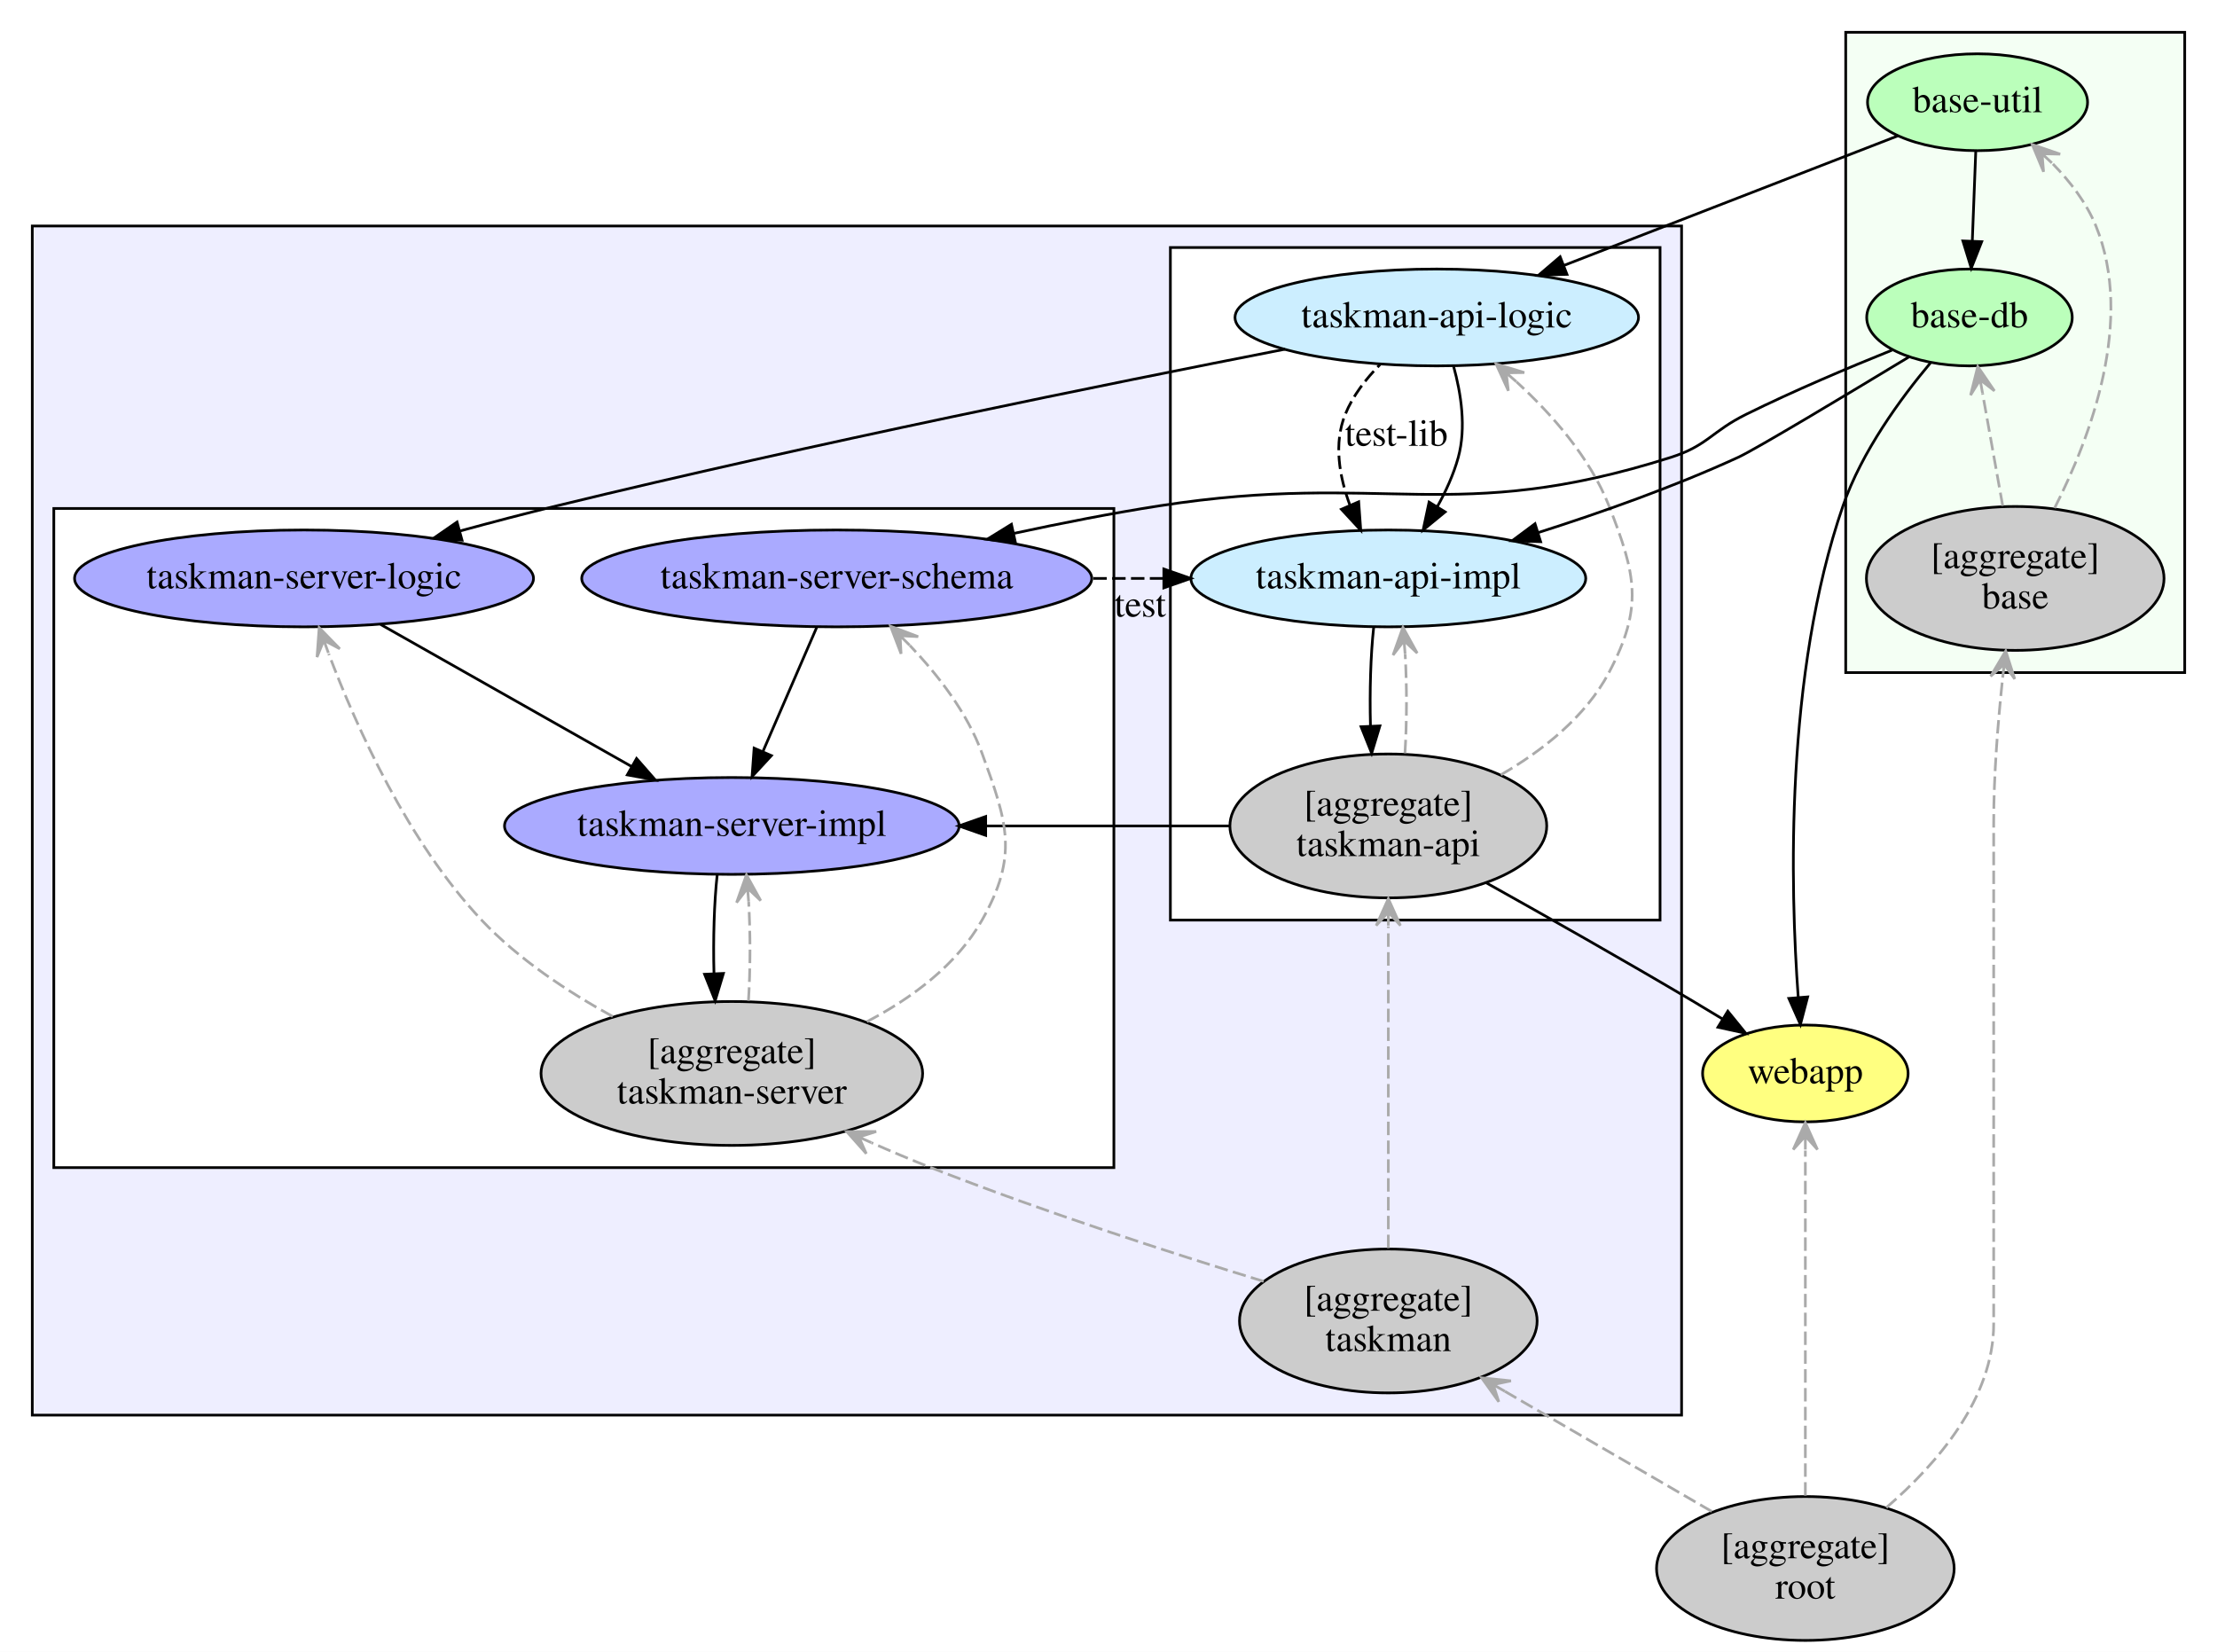
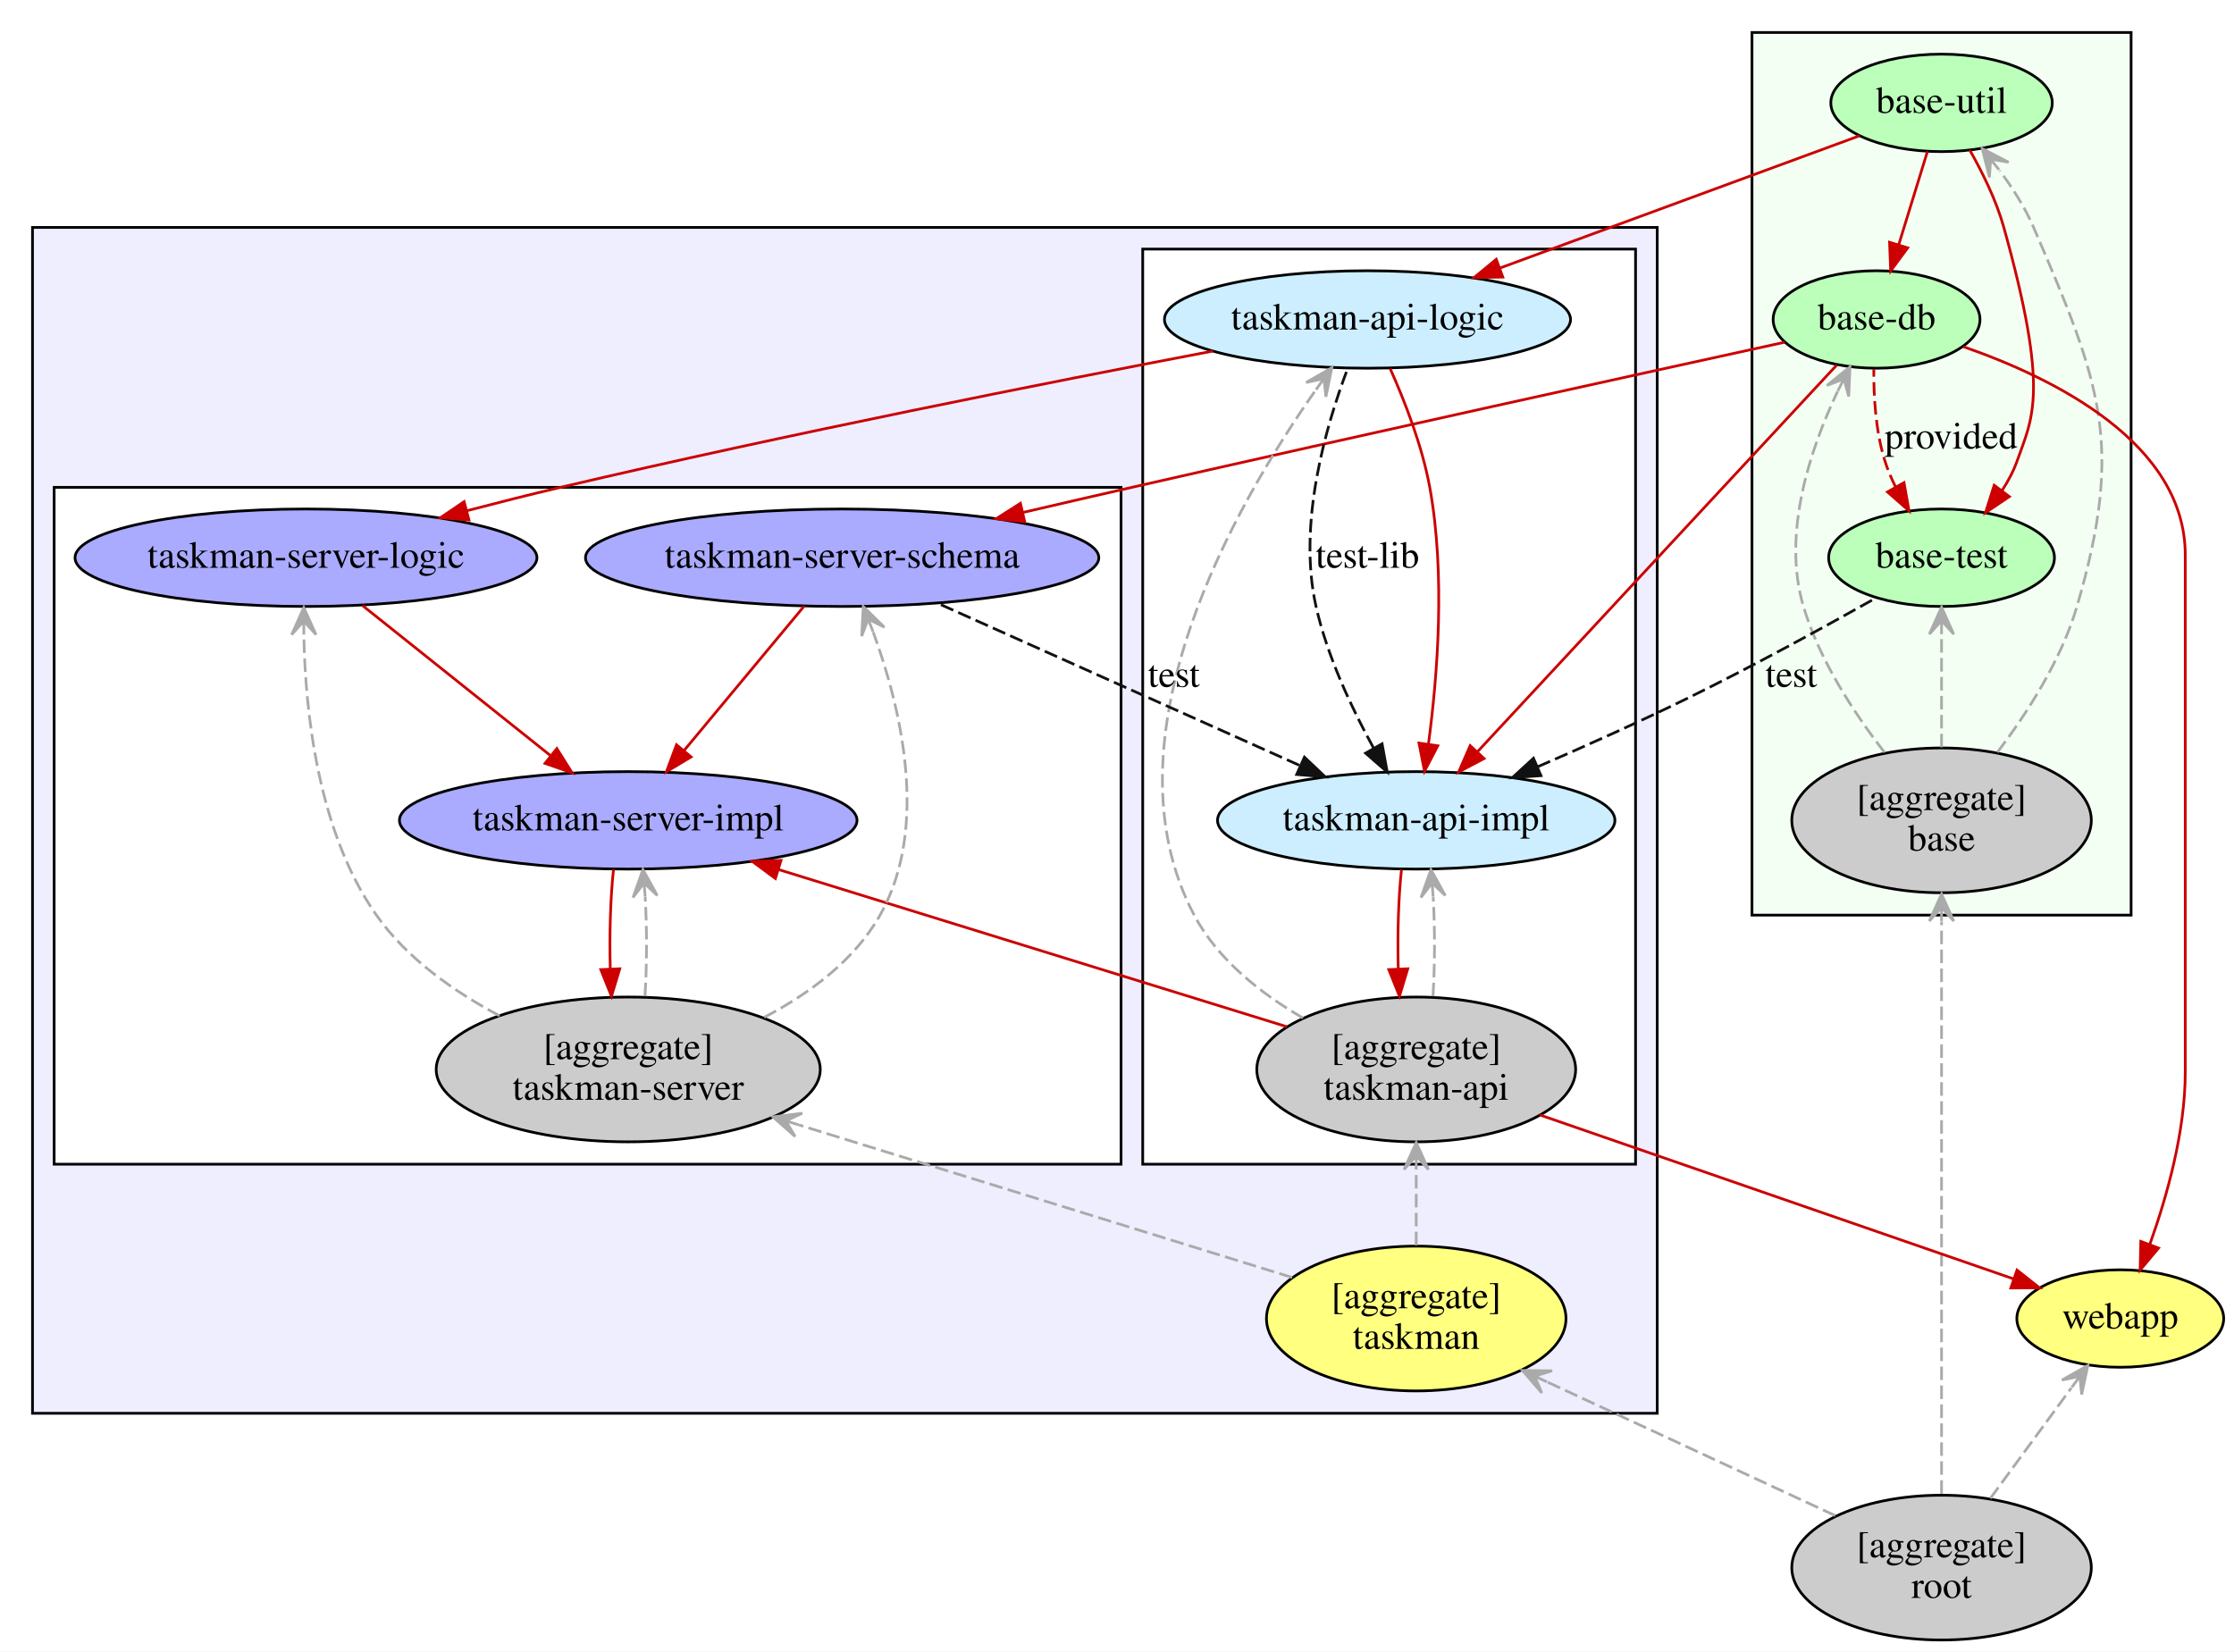
- <svg xmlns="http://www.w3.org/2000/svg" width="824pt" height="614pt" viewBox="0.00 0.00 824.00 614.00">
-   <g id="graph0" class="graph" transform="scale(1 1) rotate(0) translate(4 610)">
-     <polygon fill="white" stroke="none" points="-4,4 -4,-610 820,-610 820,4 -4,4" />
+ <svg xmlns="http://www.w3.org/2000/svg" width="825pt" height="610pt" viewBox="0.00 0.00 825.00 610.00">
+   <g id="graph0" class="graph" transform="scale(1 1) rotate(0) translate(4 606)">
+     <polygon fill="white" stroke="none" points="-4,4 -4,-606 821,-606 821,4 -4,4" />
    <g id="clust1" class="cluster">
-       <polygon fill="#f4fff4" stroke="black" points="682,-360 682,-598 808,-598 808,-360 682,-360" />
+       <polygon fill="#f4fff4" stroke="black" points="643,-268 643,-594 783,-594 783,-268 643,-268" />
    </g>
    <g id="clust2" class="cluster">
-       <polygon fill="#eeeeff" stroke="black" points="8,-84 8,-526 621,-526 621,-84 8,-84" />
+       <polygon fill="#eeeeff" stroke="black" points="8,-84 8,-522 608,-522 608,-84 8,-84" />
    </g>
    <g id="clust3" class="cluster">
-       <polygon fill="white" stroke="black" points="16,-176 16,-421 410,-421 410,-176 16,-176" />
+       <polygon fill="white" stroke="black" points="16,-176 16,-426 410,-426 410,-176 16,-176" />
    </g>
    <g id="clust4" class="cluster">
-       <polygon fill="white" stroke="black" points="431,-268 431,-518 613,-518 613,-268 431,-268" />
+       <polygon fill="white" stroke="black" points="418,-176 418,-514 600,-514 600,-176 418,-176" />
    </g>
    <g id="node1" class="node">
-       <ellipse fill="#cccccc" stroke="black" cx="745" cy="-395" rx="55.309" ry="26.741" />
-       <text text-anchor="middle" x="745" y="-398.8" font-family="Times,serif" font-size="14.00">[aggregate]</text>
-       <text text-anchor="middle" x="745" y="-383.8" font-family="Times,serif" font-size="14.00">base</text>
+       <ellipse fill="#cccccc" stroke="black" cx="713" cy="-303" rx="55.309" ry="26.741" />
+       <text text-anchor="middle" x="713" y="-306.8" font-family="Times,serif" font-size="14.00">[aggregate]</text>
+       <text text-anchor="middle" x="713" y="-291.8" font-family="Times,serif" font-size="14.00">base</text>
    </g>
    <g id="node2" class="node">
-       <ellipse fill="#bbffbb" stroke="black" cx="731" cy="-572" rx="40.893" ry="18" />
-       <text text-anchor="middle" x="731" y="-568.3" font-family="Times,serif" font-size="14.00">base-util</text>
+       <ellipse fill="#bbffbb" stroke="black" cx="713" cy="-568" rx="40.893" ry="18" />
+       <text text-anchor="middle" x="713" y="-564.3" font-family="Times,serif" font-size="14.00">base-util</text>
+     </g>
+     <g id="edge26" class="edge">
+       <path fill="none" stroke="#aaaaaa" stroke-dasharray="5,2" d="M733.658,-328.181C744.711,-342.742 757.211,-362.242 763,-382 780.609,-442.101 771.739,-464.466 747,-522 743.862,-529.297 739.299,-536.489 734.528,-542.909" />
+       <polygon fill="#aaaaaa" stroke="#aaaaaa" points="728.009,-551.122 730.701,-540.492 731.118,-547.206 734.226,-543.289 734.226,-543.289 734.226,-543.289 731.118,-547.206 737.751,-546.087 728.009,-551.122 728.009,-551.122" />
+     </g>
+     <g id="node3" class="node">
+       <ellipse fill="#bbffbb" stroke="black" cx="689" cy="-488" rx="38.194" ry="18" />
+       <text text-anchor="middle" x="689" y="-484.3" font-family="Times,serif" font-size="14.00">base-db</text>
+     </g>
+     <g id="edge27" class="edge">
+       <path fill="none" stroke="#aaaaaa" stroke-dasharray="5,2" d="M691.935,-328.114C680.663,-342.652 667.913,-362.152 662,-382 653.984,-408.906 664.475,-440.103 674.628,-461.458" />
+       <polygon fill="#aaaaaa" stroke="#aaaaaa" points="679.201,-470.526 670.68,-463.623 676.95,-466.061 674.698,-461.597 674.698,-461.597 674.698,-461.597 676.95,-466.061 678.716,-459.57 679.201,-470.526 679.201,-470.526" />
+     </g>
+     <g id="node4" class="node">
+       <ellipse fill="#bbffbb" stroke="black" cx="713" cy="-400" rx="41.693" ry="18" />
+       <text text-anchor="middle" x="713" y="-396.3" font-family="Times,serif" font-size="14.00">base-test</text>
+     </g>
+     <g id="edge28" class="edge">
+       <path fill="none" stroke="#aaaaaa" stroke-dasharray="5,2" d="M713,-329.959C713,-342.835 713,-358.39 713,-371.473" />
+       <polygon fill="#aaaaaa" stroke="#aaaaaa" points="713,-381.769 708.5,-371.769 713,-376.769 713,-371.769 713,-371.769 713,-371.769 713,-376.769 717.5,-371.769 713,-381.769 713,-381.769" />
+     </g>
+     <g id="edge1" class="edge">
+       <path fill="none" stroke="#cc0000" d="M697.25,-515.811C700.749,-527.185 704.722,-540.098 707.803,-550.108" />
+       <polygon fill="#cc0000" stroke="#cc0000" points="700.494,-514.453 694.208,-505.925 693.803,-516.512 700.494,-514.453" />
+     </g>
+     <g id="edge2" class="edge">
+       <path fill="none" stroke="#cc0000" d="M735.387,-424.88C737.673,-428.399 739.648,-432.145 741,-436 746.514,-451.718 753.01,-460.991 736,-522 733.22,-531.973 728.116,-542.313 723.421,-550.563" />
+       <polygon fill="#cc0000" stroke="#cc0000" points="738.035,-422.577 729.243,-416.665 732.429,-426.769 738.035,-422.577" />
+     </g>
+     <g id="edge3" class="edge">
+       <path fill="none" stroke="#cc0000" stroke-dasharray="5,2" d="M696.073,-426.038C694.455,-429.285 693.035,-432.649 692,-436 688.649,-446.847 687.899,-459.597 687.987,-469.635" />
+       <polygon fill="#cc0000" stroke="#cc0000" points="699.132,-427.738 700.997,-417.309 693.035,-424.299 699.132,-427.738" />
+       <text text-anchor="middle" x="716.5" y="-440.3" font-family="Times,serif" font-size="14.00">provided</text>
+     </g>
+     <g id="node5" class="node">
+       <ellipse fill="#aaaaff" stroke="black" cx="307" cy="-400" rx="94.783" ry="18" />
+       <text text-anchor="middle" x="307" y="-396.3" font-family="Times,serif" font-size="14.00">taskman-server-schema</text>
+     </g>
+     <g id="edge4" class="edge">
+       <path fill="none" stroke="#cc0000" d="M373.911,-416.755C387.188,-419.847 401.031,-423.047 414,-426 500.783,-445.762 603.165,-468.257 655.104,-479.61" />
+       <polygon fill="#cc0000" stroke="#cc0000" points="374.425,-413.281 363.891,-414.418 372.834,-420.098 374.425,-413.281" />
+     </g>
+     <g id="node6" class="node">
+       <ellipse fill="#aaaaff" stroke="black" cx="228" cy="-303" rx="84.485" ry="18" />
+       <text text-anchor="middle" x="228" y="-299.3" font-family="Times,serif" font-size="14.00">taskman-server-impl</text>
+     </g>
+     <g id="edge15" class="edge">
+       <path fill="none" stroke="#cc0000" d="M248.608,-328.782C262.581,-345.585 280.679,-367.349 292.999,-382.163" />
+       <polygon fill="#cc0000" stroke="#cc0000" points="251.209,-326.435 242.124,-320.984 245.826,-330.911 251.209,-326.435" />
+     </g>
+     <g id="node7" class="node">
+       <ellipse fill="#aaaaff" stroke="black" cx="109" cy="-400" rx="85.285" ry="18" />
+       <text text-anchor="middle" x="109" y="-396.3" font-family="Times,serif" font-size="14.00">taskman-server-logic</text>
+     </g>
+     <g id="edge13" class="edge">
+       <path fill="none" stroke="#cc0000" d="M199.177,-327.01C177.784,-344.089 149.108,-366.981 129.89,-382.323" />
+       <polygon fill="#cc0000" stroke="#cc0000" points="201.64,-329.522 207.272,-320.548 197.273,-324.051 201.64,-329.522" />
+     </g>
+     <g id="node9" class="node">
+       <ellipse fill="#cccccc" stroke="black" cx="519" cy="-211" rx="58.88" ry="26.741" />
+       <text text-anchor="middle" x="519" y="-214.8" font-family="Times,serif" font-size="14.00">[aggregate]</text>
+       <text text-anchor="middle" x="519" y="-199.8" font-family="Times,serif" font-size="14.00">taskman-api</text>
+     </g>
+     <g id="edge14" class="edge">
+       <path fill="none" stroke="#cc0000" d="M283.646,-284.79C337.989,-267.983 419.815,-242.676 471.273,-226.761" />
+       <polygon fill="#cc0000" stroke="#cc0000" points="282.351,-281.527 273.832,-287.825 284.42,-288.214 282.351,-281.527" />
+     </g>
+     <g id="node11" class="node">
+       <ellipse fill="#cceeff" stroke="black" cx="501" cy="-488" rx="74.987" ry="18" />
+       <text text-anchor="middle" x="501" y="-484.3" font-family="Times,serif" font-size="14.00">taskman-api-logic</text>
+     </g>
+     <g id="edge12" class="edge">
+       <path fill="none" stroke="#cc0000" d="M168.51,-417.385C179.928,-420.37 191.812,-423.369 203,-426 286.408,-445.611 383.793,-464.866 443.934,-476.34" />
+       <polygon fill="#cc0000" stroke="#cc0000" points="169.187,-413.944 158.624,-414.774 167.399,-420.712 169.187,-413.944" />
+     </g>
+     <g id="node8" class="node">
+       <ellipse fill="#cccccc" stroke="black" cx="228" cy="-211" rx="70.922" ry="26.741" />
+       <text text-anchor="middle" x="228" y="-214.8" font-family="Times,serif" font-size="14.00">[aggregate]</text>
+       <text text-anchor="middle" x="228" y="-199.8" font-family="Times,serif" font-size="14.00">taskman-server</text>
    </g>
    <g id="edge23" class="edge">
-       <path fill="none" stroke="#aaaaaa" stroke-dasharray="5,2" d="M759.644,-421.162C773.193,-447.895 789.252,-491.038 775,-526 771.502,-534.581 765.492,-542.416 759.019,-549.057" />
-       <polygon fill="#aaaaaa" stroke="#aaaaaa" points="751.33,-556.277 755.539,-546.151 754.975,-552.854 758.62,-549.432 758.62,-549.432 758.62,-549.432 754.975,-552.854 761.7,-552.712 751.33,-556.277 751.33,-556.277" />
-     </g>
-     <g id="node3" class="node">
-       <ellipse fill="#bbffbb" stroke="black" cx="728" cy="-492" rx="38.194" ry="18" />
-       <text text-anchor="middle" x="728" y="-488.3" font-family="Times,serif" font-size="14.00">base-db</text>
+       <path fill="none" stroke="#aaaaaa" stroke-dasharray="5,2" d="M278.205,-230.245C294.856,-238.974 311.542,-251.264 321,-268 339.342,-300.454 328.654,-344.683 318.466,-372.538" />
+       <polygon fill="#aaaaaa" stroke="#aaaaaa" points="314.79,-382.008 314.214,-371.057 316.599,-377.347 318.409,-372.686 318.409,-372.686 318.409,-372.686 316.599,-377.347 322.604,-374.314 314.79,-382.008 314.79,-382.008" />
+     </g>
+     <g id="edge16" class="edge">
+       <path fill="none" stroke="#cc0000" d="M221.363,-248.318C221.031,-260.937 221.431,-274.504 222.563,-284.842" />
+       <polygon fill="#cc0000" stroke="#cc0000" points="224.872,-248.175 221.814,-238.032 217.879,-247.869 224.872,-248.175" />
+     </g>
+     <g id="edge22" class="edge">
+       <path fill="none" stroke="#aaaaaa" stroke-dasharray="5,2" d="M234.186,-238.032C234.913,-249.558 234.937,-263.118 234.258,-274.779" />
+       <polygon fill="#aaaaaa" stroke="#aaaaaa" points="233.437,-284.842 229.765,-274.509 233.844,-279.858 234.25,-274.875 234.25,-274.875 234.25,-274.875 233.844,-279.858 238.735,-275.241 233.437,-284.842 233.437,-284.842" />
+     </g>
+     <g id="edge21" class="edge">
+       <path fill="none" stroke="#aaaaaa" stroke-dasharray="5,2" d="M180.491,-230.819C163.728,-239.711 146.267,-251.961 135,-268 113.373,-298.788 108.717,-343.179 108.206,-371.558" />
+       <polygon fill="#aaaaaa" stroke="#aaaaaa" points="108.187,-381.589 103.706,-371.58 108.197,-376.589 108.206,-371.589 108.206,-371.589 108.206,-371.589 108.197,-376.589 112.706,-371.597 108.187,-381.589 108.187,-381.589" />
+     </g>
+     <g id="node10" class="node">
+       <ellipse fill="#cceeff" stroke="black" cx="519" cy="-303" rx="73.387" ry="18" />
+       <text text-anchor="middle" x="519" y="-299.3" font-family="Times,serif" font-size="14.00">taskman-api-impl</text>
+     </g>
+     <g id="edge11" class="edge">
+       <path fill="none" stroke="#cc0000" d="M512.363,-248.318C512.031,-260.937 512.431,-274.504 513.563,-284.842" />
+       <polygon fill="#cc0000" stroke="#cc0000" points="515.872,-248.175 512.814,-238.032 508.879,-247.869 515.872,-248.175" />
+     </g>
+     <g id="edge20" class="edge">
+       <path fill="none" stroke="#aaaaaa" stroke-dasharray="5,2" d="M525.186,-238.032C525.913,-249.558 525.937,-263.118 525.258,-274.779" />
+       <polygon fill="#aaaaaa" stroke="#aaaaaa" points="524.437,-284.842 520.765,-274.509 524.844,-279.858 525.25,-274.875 525.25,-274.875 525.25,-274.875 524.844,-279.858 529.735,-275.241 524.437,-284.842 524.437,-284.842" />
+     </g>
+     <g id="edge19" class="edge">
+       <path fill="none" stroke="#aaaaaa" stroke-dasharray="5,2" d="M477.186,-230.001C461.646,-238.997 445.693,-251.536 437,-268 402.466,-333.404 452.355,-419.904 481.887,-461.933" />
+       <polygon fill="#aaaaaa" stroke="#aaaaaa" points="487.842,-470.203 478.347,-464.718 484.92,-466.146 481.999,-462.088 481.999,-462.088 481.999,-462.088 484.92,-466.146 485.65,-459.459 487.842,-470.203 487.842,-470.203" />
+     </g>
+     <g id="edge7" class="edge">
+       <path fill="none" stroke="#cc0000" d="M541.741,-328.48C577.186,-366.636 644.615,-439.22 674.322,-471.199" />
+       <polygon fill="#cc0000" stroke="#cc0000" points="544.059,-325.833 534.688,-320.888 538.93,-330.597 544.059,-325.833" />
+     </g>
+     <g id="edge10" class="edge">
+       <path fill="none" stroke="#111111" stroke-dasharray="5,2" d="M563.853,-322.797C581.225,-330.32 601.181,-339.265 619,-348 643.173,-359.851 670.119,-374.638 688.942,-385.234" />
+       <polygon fill="#111111" stroke="#111111" points="565.068,-319.509 554.499,-318.773 562.302,-325.94 565.068,-319.509" />
+       <text text-anchor="middle" x="657.5" y="-352.3" font-family="Times,serif" font-size="14.00">test</text>
+     </g>
+     <g id="edge9" class="edge">
+       <path fill="none" stroke="#111111" stroke-dasharray="5,2" d="M475.803,-323.357C436.397,-341.016 378.88,-366.79 342.2,-383.226" />
+       <polygon fill="#111111" stroke="#111111" points="477.714,-326.336 485.408,-319.053 474.851,-319.948 477.714,-326.336" />
+       <text text-anchor="middle" x="429.5" y="-352.3" font-family="Times,serif" font-size="14.00">test</text>
+     </g>
+     <g id="edge6" class="edge">
+       <path fill="none" stroke="#cc0000" d="M523.525,-331.285C526.848,-356.169 529.861,-393.845 524,-426 521.199,-441.366 514.735,-457.891 509.37,-469.861" />
+       <polygon fill="#cc0000" stroke="#cc0000" points="526.953,-330.534 522.057,-321.138 520.025,-331.536 526.953,-330.534" />
+     </g>
+     <g id="edge8" class="edge">
+       <path fill="none" stroke="#111111" stroke-dasharray="5,2" d="M503.181,-329.834C495.106,-344.543 486.132,-363.648 482,-382 475.082,-412.724 485.731,-448.945 493.666,-469.814" />
+       <polygon fill="#111111" stroke="#111111" points="506.387,-331.276 508.297,-320.855 500.305,-327.81 506.387,-331.276" />
+       <text text-anchor="middle" x="501" y="-396.3" font-family="Times,serif" font-size="14.00">test-lib</text>
+     </g>
+     <g id="edge5" class="edge">
+       <path fill="none" stroke="#cc0000" d="M549.903,-506.993C590.89,-522.073 648.111,-543.126 682.745,-555.869" />
+       <polygon fill="#cc0000" stroke="#cc0000" points="550.972,-503.657 540.379,-503.488 548.555,-510.226 550.972,-503.657" />
+     </g>
+     <g id="node12" class="node">
+       <ellipse fill="#ffff80" stroke="black" cx="519" cy="-119" rx="55.309" ry="26.741" />
+       <text text-anchor="middle" x="519" y="-122.8" font-family="Times,serif" font-size="14.00">[aggregate]</text>
+       <text text-anchor="middle" x="519" y="-107.8" font-family="Times,serif" font-size="14.00">taskman</text>
+     </g>
+     <g id="edge25" class="edge">
+       <path fill="none" stroke="#aaaaaa" stroke-dasharray="5,2" d="M473.211,-134.162C424.139,-149.339 345.91,-173.533 291.039,-190.503" />
+       <polygon fill="#aaaaaa" stroke="#aaaaaa" points="281.42,-193.478 289.643,-186.225 286.196,-192.001 290.973,-190.524 290.973,-190.524 290.973,-190.524 286.196,-192.001 292.303,-194.823 281.42,-193.478 281.42,-193.478" />
    </g>
    <g id="edge24" class="edge">
-       <path fill="none" stroke="#aaaaaa" stroke-dasharray="5,2" d="M740.355,-421.959C738.028,-434.964 735.211,-450.701 732.856,-463.865" />
-       <polygon fill="#aaaaaa" stroke="#aaaaaa" points="731.083,-473.769 728.415,-463.132 731.964,-468.847 732.845,-463.925 732.845,-463.925 732.845,-463.925 731.964,-468.847 737.275,-464.718 731.083,-473.769 731.083,-473.769" />
-     </g>
-     <g id="edge1" class="edge">
-       <path fill="none" stroke="black" d="M729.053,-520.39C729.48,-531.481 729.96,-543.951 730.336,-553.738" />
-       <polygon fill="black" stroke="black" points="732.548,-520.169 728.666,-510.311 725.553,-520.438 732.548,-520.169" />
-     </g>
-     <g id="node4" class="node">
-       <ellipse fill="#aaaaff" stroke="black" cx="307" cy="-395" rx="94.783" ry="18" />
-       <text text-anchor="middle" x="307" y="-391.3" font-family="Times,serif" font-size="14.00">taskman-server-schema</text>
-     </g>
-     <g id="edge2" class="edge">
-       <path fill="none" stroke="black" d="M373.011,-411.777C390.487,-415.548 409.391,-419.268 427,-422 510.82,-435.004 536.138,-414.383 617,-440 630.664,-444.329 632.151,-449.648 645,-456 662.664,-464.732 683.047,-473.347 699.193,-479.845" />
-       <polygon fill="black" stroke="black" points="373.425,-408.284 362.907,-409.557 371.923,-415.121 373.425,-408.284" />
-     </g>
-     <g id="node5" class="node">
-       <ellipse fill="#aaaaff" stroke="black" cx="268" cy="-303" rx="84.485" ry="18" />
-       <text text-anchor="middle" x="268" y="-299.3" font-family="Times,serif" font-size="14.00">taskman-server-impl</text>
-     </g>
-     <g id="edge12" class="edge">
-       <path fill="none" stroke="black" d="M279.549,-330.651C286.05,-345.655 293.975,-363.943 299.636,-377.006" />
-       <polygon fill="black" stroke="black" points="282.707,-329.137 275.52,-321.353 276.284,-331.92 282.707,-329.137" />
-     </g>
-     <g id="node6" class="node">
-       <ellipse fill="#aaaaff" stroke="black" cx="109" cy="-395" rx="85.285" ry="18" />
-       <text text-anchor="middle" x="109" y="-391.3" font-family="Times,serif" font-size="14.00">taskman-server-logic</text>
-     </g>
-     <g id="edge10" class="edge">
-       <path fill="none" stroke="black" d="M230.705,-325.11C202.196,-341.248 163.489,-363.157 137.448,-377.898" />
-       <polygon fill="black" stroke="black" points="232.596,-328.062 239.574,-320.09 229.147,-321.97 232.596,-328.062" />
-     </g>
-     <g id="node8" class="node">
-       <ellipse fill="#cccccc" stroke="black" cx="512" cy="-303" rx="58.88" ry="26.741" />
-       <text text-anchor="middle" x="512" y="-306.8" font-family="Times,serif" font-size="14.00">[aggregate]</text>
-       <text text-anchor="middle" x="512" y="-291.8" font-family="Times,serif" font-size="14.00">taskman-api</text>
-     </g>
-     <g id="edge11" class="edge">
-       <path fill="none" stroke="black" d="M362.612,-303C392.868,-303 423.123,-303 453.379,-303" />
-       <polygon fill="black" stroke="black" points="362.352,-299.5 352.352,-303 362.352,-306.5 362.352,-299.5" />
-     </g>
-     <g id="node10" class="node">
-       <ellipse fill="#cceeff" stroke="black" cx="530" cy="-492" rx="74.987" ry="18" />
-       <text text-anchor="middle" x="530" y="-488.3" font-family="Times,serif" font-size="14.00">taskman-api-logic</text>
-     </g>
-     <g id="edge9" class="edge">
-       <path fill="none" stroke="black" d="M166.973,-412.64C178.855,-415.88 191.304,-419.151 203,-422 297.425,-444.998 408.276,-467.44 473.635,-480.208" />
-       <polygon fill="black" stroke="black" points="167.724,-409.217 157.154,-409.936 165.866,-415.965 167.724,-409.217" />
-     </g>
-     <g id="node7" class="node">
-       <ellipse fill="#cccccc" stroke="black" cx="268" cy="-211" rx="70.922" ry="26.741" />
-       <text text-anchor="middle" x="268" y="-214.8" font-family="Times,serif" font-size="14.00">[aggregate]</text>
-       <text text-anchor="middle" x="268" y="-199.8" font-family="Times,serif" font-size="14.00">taskman-server</text>
-     </g>
-     <g id="edge20" class="edge">
-       <path fill="none" stroke="#aaaaaa" stroke-dasharray="5,2" d="M318.205,-230.245C334.856,-238.974 351.542,-251.264 361,-268 374.558,-291.99 370.46,-304.119 361,-330 355.485,-345.088 344.67,-359.075 334.158,-370.1" />
-       <polygon fill="#aaaaaa" stroke="#aaaaaa" points="326.998,-377.237 330.904,-366.99 330.539,-373.707 334.081,-370.177 334.081,-370.177 334.081,-370.177 330.539,-373.707 337.257,-373.365 326.998,-377.237 326.998,-377.237" />
-     </g>
-     <g id="edge13" class="edge">
-       <path fill="none" stroke="black" d="M261.363,-248.318C261.031,-260.937 261.431,-274.504 262.563,-284.842" />
-       <polygon fill="black" stroke="black" points="264.872,-248.175 261.814,-238.032 257.879,-247.869 264.872,-248.175" />
-     </g>
-     <g id="edge19" class="edge">
-       <path fill="none" stroke="#aaaaaa" stroke-dasharray="5,2" d="M274.186,-238.032C274.913,-249.558 274.937,-263.118 274.258,-274.779" />
-       <polygon fill="#aaaaaa" stroke="#aaaaaa" points="273.437,-284.842 269.765,-274.509 273.844,-279.858 274.25,-274.875 274.25,-274.875 274.25,-274.875 273.844,-279.858 278.735,-275.241 273.437,-284.842 273.437,-284.842" />
+       <path fill="none" stroke="#aaaaaa" stroke-dasharray="5,2" d="M519,-146.032C519,-154.707 519,-164.534 519,-173.836" />
+       <polygon fill="#aaaaaa" stroke="#aaaaaa" points="519,-184.027 514.5,-174.027 519,-179.027 519,-174.027 519,-174.027 519,-174.027 519,-179.027 523.5,-174.027 519,-184.027 519,-184.027" />
+     </g>
+     <g id="node13" class="node">
+       <ellipse fill="#cccccc" stroke="black" cx="713" cy="-27" rx="55.309" ry="26.741" />
+       <text text-anchor="middle" x="713" y="-30.8" font-family="Times,serif" font-size="14.00">[aggregate]</text>
+       <text text-anchor="middle" x="713" y="-15.8" font-family="Times,serif" font-size="14.00">root</text>
+     </g>
+     <g id="edge29" class="edge">
+       <path fill="none" stroke="#aaaaaa" stroke-dasharray="5,2" d="M713,-54.272C713,-103.474 713,-209.586 713,-265.625" />
+       <polygon fill="#aaaaaa" stroke="#aaaaaa" points="713,-275.807 708.5,-265.807 713,-270.807 713,-265.807 713,-265.807 713,-265.807 713,-270.807 717.5,-265.807 713,-275.807 713,-275.807" />
+     </g>
+     <g id="edge31" class="edge">
+       <path fill="none" stroke="#aaaaaa" stroke-dasharray="5,2" d="M673.741,-46.213C643.107,-60.425 600.392,-80.241 567.6,-95.454" />
+       <polygon fill="#aaaaaa" stroke="#aaaaaa" points="558.2,-99.814 565.378,-91.524 562.736,-97.71 567.272,-95.606 567.272,-95.606 567.272,-95.606 562.736,-97.71 569.166,-99.688 558.2,-99.814 558.2,-99.814" />
+     </g>
+     <g id="node14" class="node">
+       <ellipse fill="#ffff80" stroke="black" cx="779" cy="-119" rx="38.194" ry="18" />
+       <text text-anchor="middle" x="779" y="-115.3" font-family="Times,serif" font-size="14.00">webapp</text>
+     </g>
+     <g id="edge30" class="edge">
+       <path fill="none" stroke="#aaaaaa" stroke-dasharray="5,2" d="M731.035,-52.593C740.338,-65.279 751.654,-80.71 760.958,-93.398" />
+       <polygon fill="#aaaaaa" stroke="#aaaaaa" points="767.029,-101.676 757.486,-96.273 764.072,-97.644 761.115,-93.612 761.115,-93.612 761.115,-93.612 764.072,-97.644 764.744,-90.95 767.029,-101.676 767.029,-101.676" />
+     </g>
+     <g id="edge17" class="edge">
+       <path fill="none" stroke="#cc0000" d="M789.957,-146.516C796.284,-164.186 803,-188.101 803,-210 803,-210 803,-210 803,-401 803,-442.278 754.777,-466.241 721.059,-477.951" />
+       <polygon fill="#cc0000" stroke="#cc0000" points="793.134,-145.019 786.331,-136.896 786.584,-147.488 793.134,-145.019" />
    </g>
    <g id="edge18" class="edge">
-       <path fill="none" stroke="#aaaaaa" stroke-dasharray="5,2" d="M223.74,-232.172C206.999,-241.36 188.7,-253.46 175,-268 147.671,-297.005 128.569,-339.514 118.183,-366.974" />
-       <polygon fill="#aaaaaa" stroke="#aaaaaa" points="114.63,-376.702 113.834,-365.765 116.346,-372.005 118.061,-367.309 118.061,-367.309 118.061,-367.309 116.346,-372.005 122.288,-368.852 114.63,-376.702 114.63,-376.702" />
-     </g>
-     <g id="node9" class="node">
-       <ellipse fill="#cceeff" stroke="black" cx="512" cy="-395" rx="73.387" ry="18" />
-       <text text-anchor="middle" x="512" y="-391.3" font-family="Times,serif" font-size="14.00">taskman-api-impl</text>
-     </g>
-     <g id="edge8" class="edge">
-       <path fill="none" stroke="black" d="M505.363,-340.318C505.031,-352.937 505.431,-366.504 506.563,-376.842" />
-       <polygon fill="black" stroke="black" points="508.872,-340.175 505.814,-330.032 501.879,-339.869 508.872,-340.175" />
-     </g>
-     <g id="edge17" class="edge">
-       <path fill="none" stroke="#aaaaaa" stroke-dasharray="5,2" d="M518.186,-330.032C518.913,-341.558 518.937,-355.118 518.258,-366.779" />
-       <polygon fill="#aaaaaa" stroke="#aaaaaa" points="517.437,-376.842 513.765,-366.509 517.844,-371.858 518.25,-366.875 518.25,-366.875 518.25,-366.875 517.844,-371.858 522.735,-367.241 517.437,-376.842 517.437,-376.842" />
-     </g>
-     <g id="edge16" class="edge">
-       <path fill="none" stroke="#aaaaaa" stroke-dasharray="5,2" d="M553.814,-322.001C569.354,-330.997 585.307,-343.536 594,-360 606.866,-384.367 604.065,-396.348 594,-422 586.966,-439.927 572.842,-455.974 559.648,-468.071" />
-       <polygon fill="#aaaaaa" stroke="#aaaaaa" points="552.048,-474.721 556.61,-464.749 555.81,-471.428 559.573,-468.136 559.573,-468.136 559.573,-468.136 555.81,-471.428 562.537,-471.522 552.048,-474.721 552.048,-474.721" />
-     </g>
-     <g id="edge5" class="edge">
-       <path fill="none" stroke="black" d="M567.783,-412.057C591.145,-419.501 618.32,-429.117 642,-440 648.506,-442.99 682.352,-463.312 705.592,-477.382" />
-       <polygon fill="black" stroke="black" points="568.614,-408.65 558.025,-409.002 566.523,-415.33 568.614,-408.65" />
-     </g>
-     <g id="edge7" class="edge">
-       <path fill="none" stroke="black" stroke-dasharray="5,2" d="M428.358,-395C419.573,-395 410.597,-395 401.699,-395" />
-       <polygon fill="black" stroke="black" points="428.567,-398.5 438.567,-395 428.567,-391.5 428.567,-398.5" />
-       <text text-anchor="middle" x="419.778" y="-380.8" font-family="Times,serif" font-size="14.00">test</text>
-     </g>
-     <g id="edge4" class="edge">
-       <path fill="none" stroke="black" d="M530.179,-421.611C533.405,-427.404 536.28,-433.709 538,-440 541.025,-451.066 539.025,-463.816 536.269,-473.799" />
-       <polygon fill="black" stroke="black" points="533.128,-419.724 524.937,-413.004 527.15,-423.366 533.128,-419.724" />
-     </g>
-     <g id="edge6" class="edge">
-       <path fill="none" stroke="black" stroke-dasharray="5,2" d="M497.746,-422.17C493.784,-432.857 491.624,-445.216 496,-456 498.803,-462.908 503.696,-469.202 508.912,-474.489" />
-       <polygon fill="black" stroke="black" points="500.99,-423.485 501.755,-412.918 494.567,-420.702 500.99,-423.485" />
-       <text text-anchor="middle" x="515" y="-444.3" font-family="Times,serif" font-size="14.00">test-lib</text>
-     </g>
-     <g id="edge3" class="edge">
-       <path fill="none" stroke="black" d="M577.254,-511.337C615.737,-526.271 668.866,-546.888 701.526,-559.562" />
-       <polygon fill="black" stroke="black" points="578.395,-508.026 567.807,-507.671 575.863,-514.552 578.395,-508.026" />
-     </g>
-     <g id="node11" class="node">
-       <ellipse fill="#cccccc" stroke="black" cx="512" cy="-119" rx="55.309" ry="26.741" />
-       <text text-anchor="middle" x="512" y="-122.8" font-family="Times,serif" font-size="14.00">[aggregate]</text>
-       <text text-anchor="middle" x="512" y="-107.8" font-family="Times,serif" font-size="14.00">taskman</text>
-     </g>
-     <g id="edge22" class="edge">
-       <path fill="none" stroke="#aaaaaa" stroke-dasharray="5,2" d="M465.684,-133.712C431.218,-144.287 383.212,-159.804 342,-176 334.783,-178.836 327.262,-182.018 319.899,-185.266" />
-       <polygon fill="#aaaaaa" stroke="#aaaaaa" points="310.691,-189.396 317.973,-181.198 315.253,-187.35 319.815,-185.304 319.815,-185.304 319.815,-185.304 315.253,-187.35 321.657,-189.41 310.691,-189.396 310.691,-189.396" />
-     </g>
-     <g id="edge21" class="edge">
-       <path fill="none" stroke="#aaaaaa" stroke-dasharray="5,2" d="M512,-146.076C512,-177.431 512,-230.242 512,-265.602" />
-       <polygon fill="#aaaaaa" stroke="#aaaaaa" points="512,-275.972 507.5,-265.972 512,-270.972 512,-265.972 512,-265.972 512,-265.972 512,-270.972 516.5,-265.972 512,-275.972 512,-275.972" />
-     </g>
-     <g id="node12" class="node">
-       <ellipse fill="#cccccc" stroke="black" cx="667" cy="-27" rx="55.309" ry="26.741" />
-       <text text-anchor="middle" x="667" y="-30.8" font-family="Times,serif" font-size="14.00">[aggregate]</text>
-       <text text-anchor="middle" x="667" y="-15.8" font-family="Times,serif" font-size="14.00">root</text>
-     </g>
-     <g id="edge25" class="edge">
-       <path fill="none" stroke="#aaaaaa" stroke-dasharray="5,2" d="M697.093,-49.62C716.065,-65.969 737,-90.287 737,-118 737,-118 737,-118 737,-304 737,-321.758 738.564,-341.409 740.309,-357.807" />
-       <polygon fill="#aaaaaa" stroke="#aaaaaa" points="741.468,-368.061 735.874,-358.629 740.906,-363.092 740.345,-358.124 740.345,-358.124 740.345,-358.124 740.906,-363.092 744.817,-357.619 741.468,-368.061 741.468,-368.061" />
-     </g>
-     <g id="edge27" class="edge">
-       <path fill="none" stroke="#aaaaaa" stroke-dasharray="5,2" d="M632.215,-48.198C609.48,-61.399 579.612,-78.741 555.336,-92.837" />
-       <polygon fill="#aaaaaa" stroke="#aaaaaa" points="546.669,-97.87 553.057,-88.957 550.993,-95.359 555.317,-92.848 555.317,-92.848 555.317,-92.848 550.993,-95.359 557.576,-96.74 546.669,-97.87 546.669,-97.87" />
-     </g>
-     <g id="node13" class="node">
-       <ellipse fill="#ffff80" stroke="black" cx="667" cy="-211" rx="38.194" ry="18" />
-       <text text-anchor="middle" x="667" y="-207.3" font-family="Times,serif" font-size="14.00">webapp</text>
-     </g>
-     <g id="edge26" class="edge">
-       <path fill="none" stroke="#aaaaaa" stroke-dasharray="5,2" d="M667,-54.076C667,-88.134 667,-147.507 667,-182.333" />
-       <polygon fill="#aaaaaa" stroke="#aaaaaa" points="667,-192.714 662.5,-182.714 667,-187.714 667,-182.714 667,-182.714 667,-182.714 667,-187.714 671.5,-182.714 667,-192.714 667,-192.714" />
-     </g>
-     <g id="edge14" class="edge">
-       <path fill="none" stroke="black" d="M664.361,-239.211C661.368,-280.129 659.392,-359.378 681,-422 687.95,-442.141 702.415,-461.903 713.474,-475.079" />
-       <polygon fill="black" stroke="black" points="667.853,-239.449 665.171,-229.199 660.876,-238.884 667.853,-239.449" />
-     </g>
-     <g id="edge15" class="edge">
-       <path fill="none" stroke="black" d="M636.233,-231.236C632.462,-233.537 628.652,-235.836 625,-238 599.589,-253.054 570.595,-269.46 548.339,-281.892" />
-       <polygon fill="black" stroke="black" points="638.182,-234.147 644.865,-225.926 634.514,-228.184 638.182,-234.147" />
+       <path fill="none" stroke="#cc0000" d="M739.645,-133.623C692.648,-149.891 614.184,-177.052 564.591,-194.219" />
+       <polygon fill="#cc0000" stroke="#cc0000" points="740.87,-136.903 749.175,-130.324 738.58,-130.288 740.87,-136.903" />
    </g>
  </g>
</svg>
